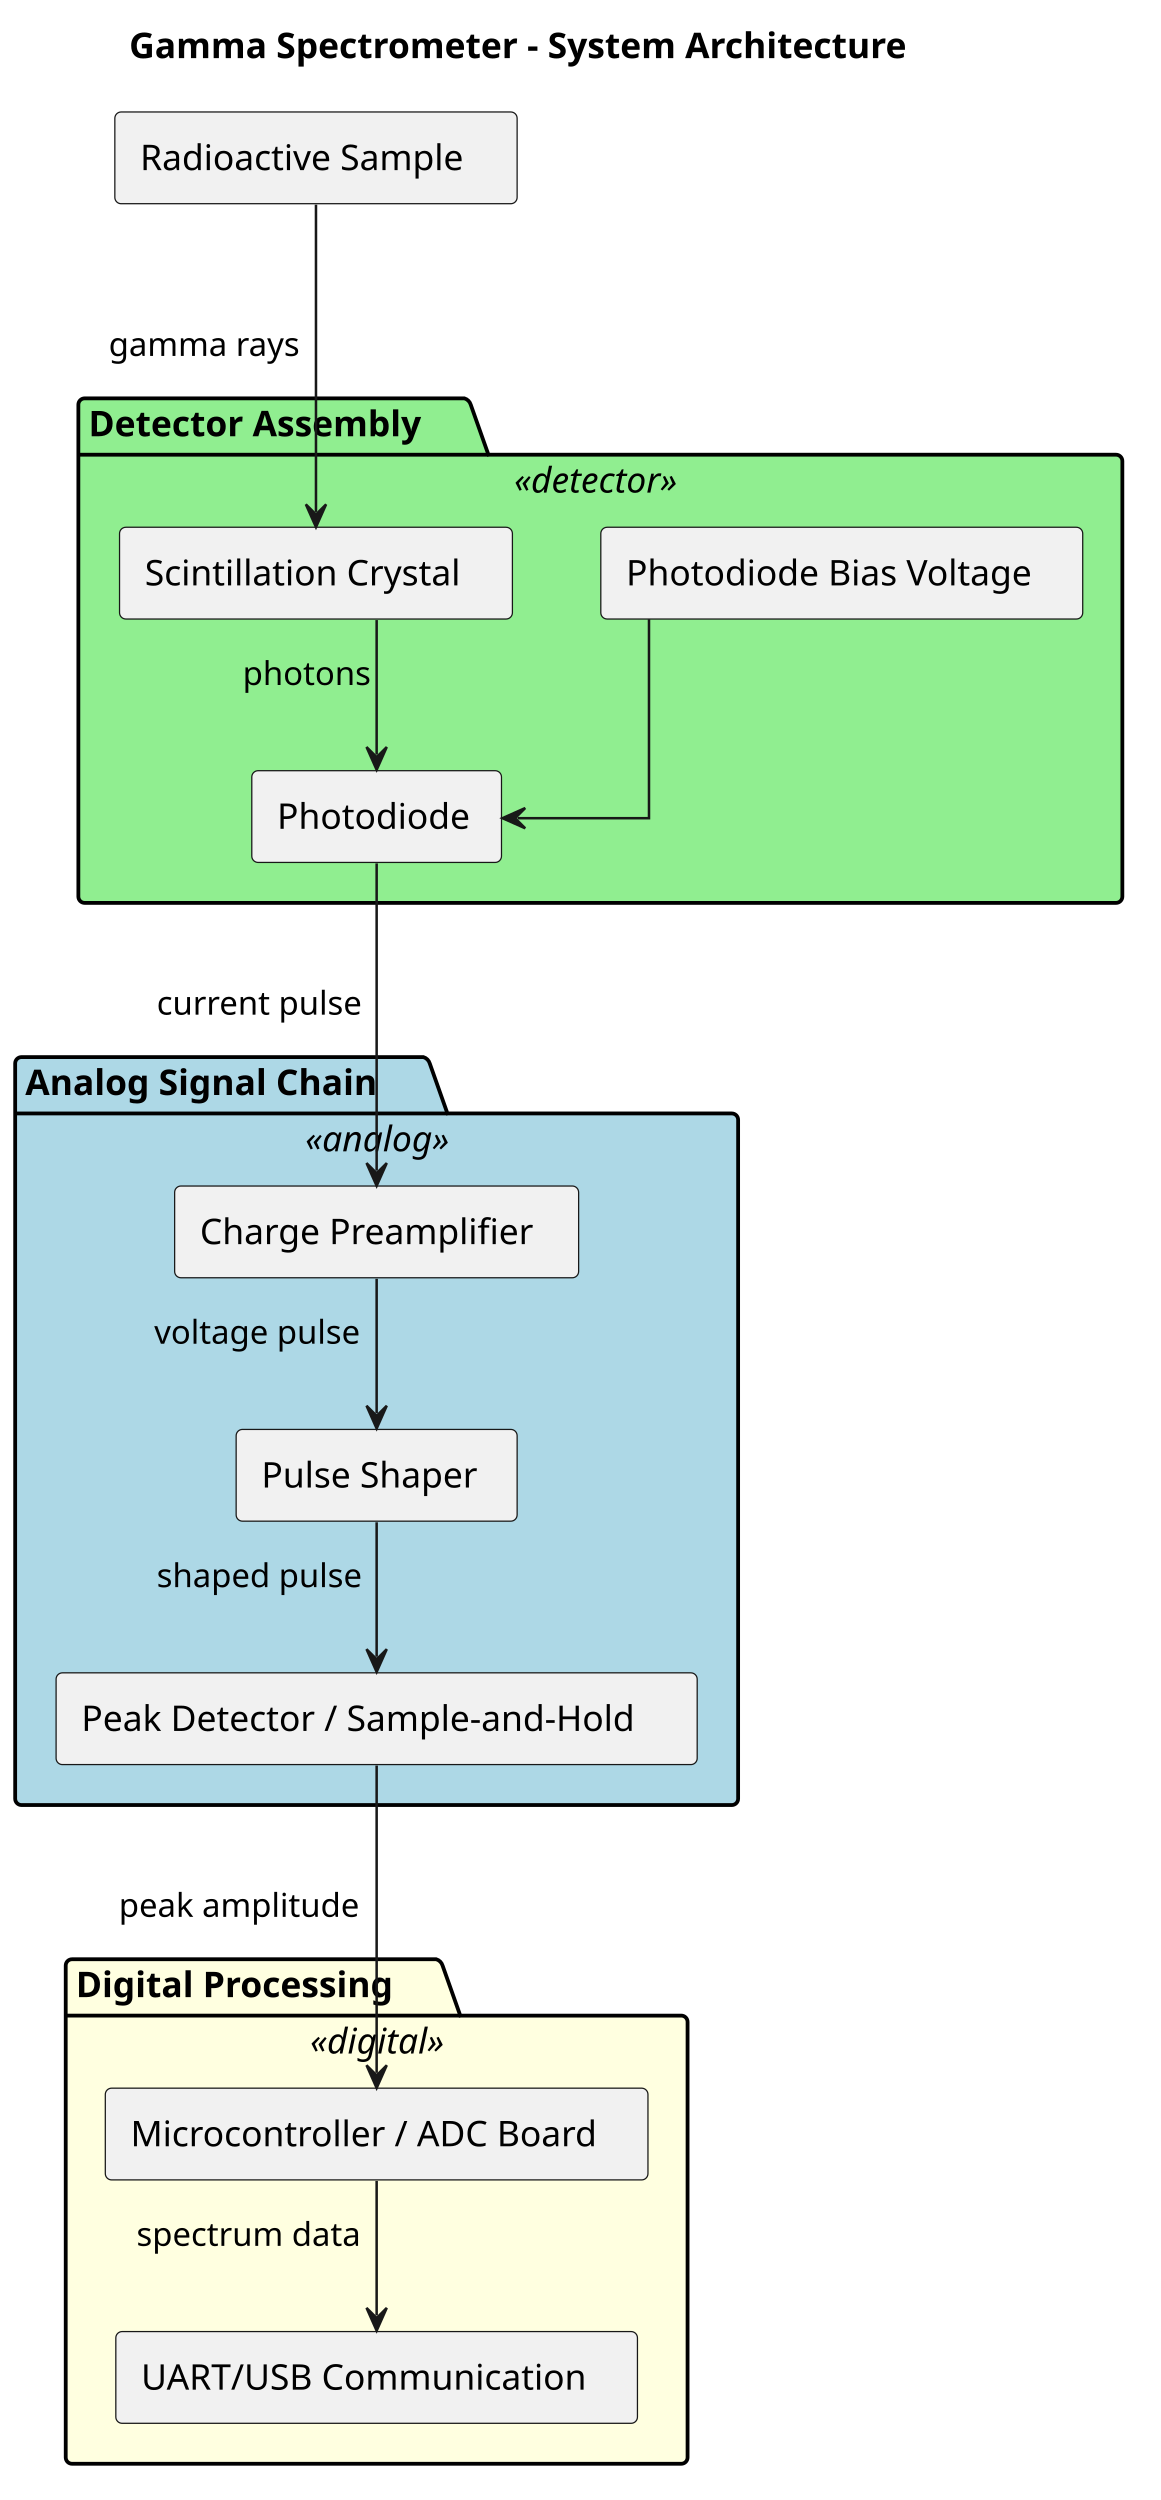
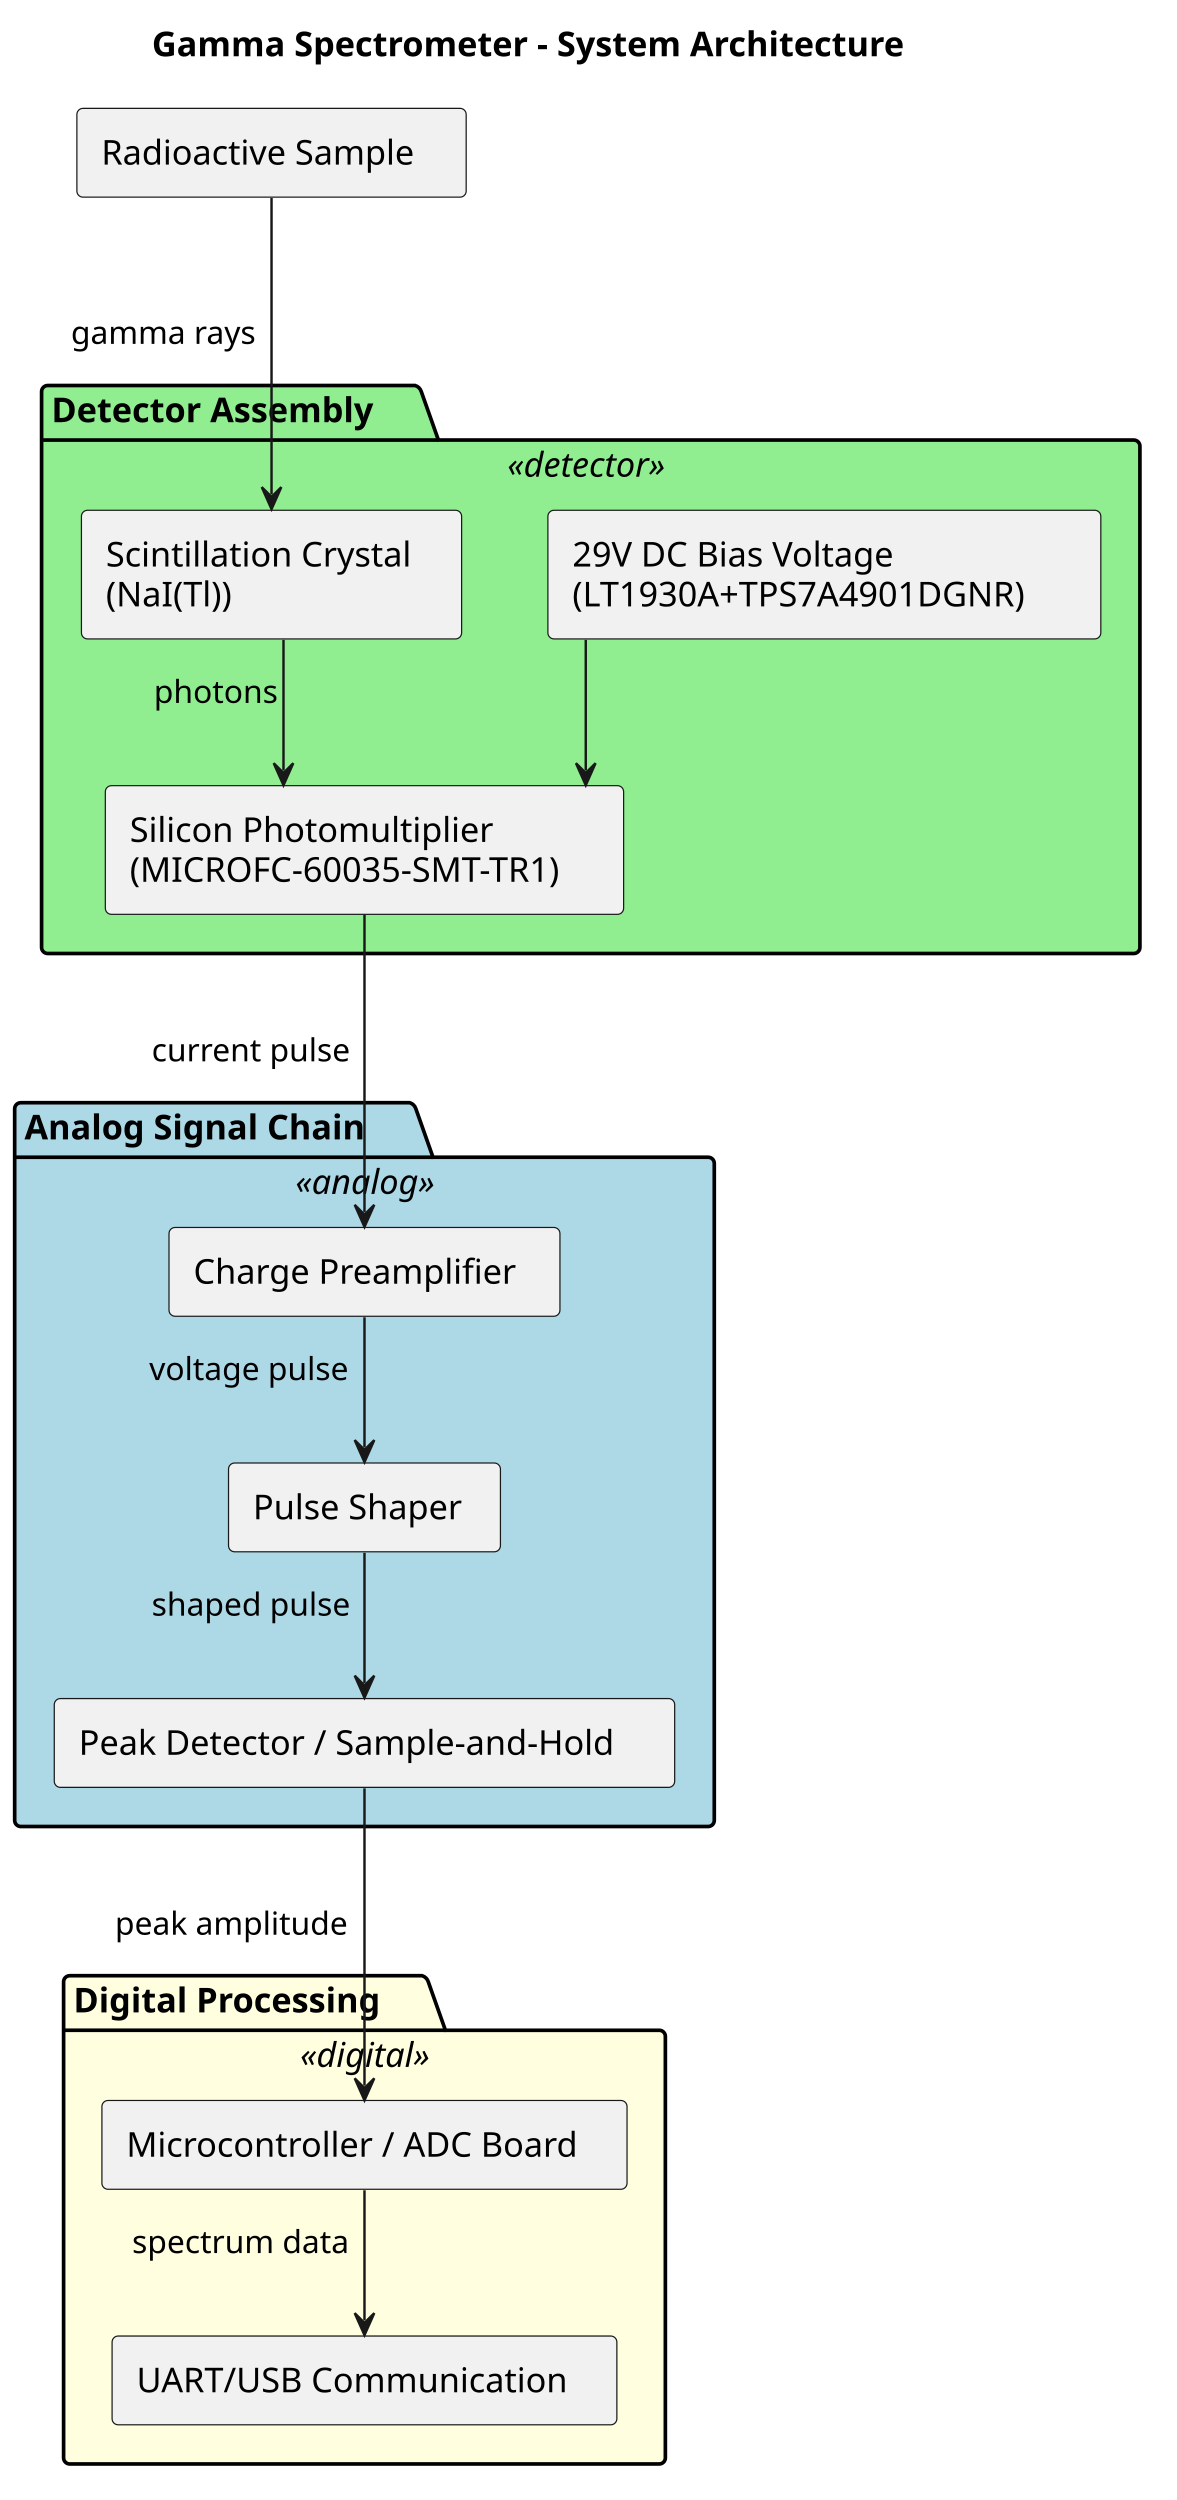
- <svg xmlns="http://www.w3.org/2000/svg" contentStyleType="text/css" data-diagram-type="DESCRIPTION" height="989px" preserveAspectRatio="none" style="width:459px;height:989px;background:#FFFFFF;" version="1.1" viewBox="0 0 459 989" width="459px" zoomAndPan="magnify">
+ <svg xmlns="http://www.w3.org/2000/svg" contentStyleType="text/css" data-diagram-type="DESCRIPTION" height="1022px" preserveAspectRatio="none" style="width:481px;height:1022px;background:#FFFFFF;" version="1.1" viewBox="0 0 481 1022" width="481px" zoomAndPan="magnify">
  <defs />
  <g>
    <g class="title" data-source-line="4">
-       <text fill="#000000" font-family="sans-serif" font-size="14" font-weight="700" lengthAdjust="spacing" textLength="349.822" x="51.089" y="22.995">Gamma Spectrometer - System Architecture</text>
+       <text fill="#000000" font-family="sans-serif" font-size="14" font-weight="700" lengthAdjust="spacing" textLength="349.822" x="62.089" y="22.995">Gamma Spectrometer - System Architecture</text>
    </g>
    <g class="cluster" data-qualified-name="Detector Assembly" data-source-line="14" id="ent0003">
-       <path d="M33.5,157.587 L183.722,157.587 A3.75,3.75 0 0 1 186.222,160.087 L193.222,179.884 L441.5,179.884 A2.5,2.5 0 0 1 444,182.384 L444,354.687 A2.5,2.5 0 0 1 441.5,357.187 L33.5,357.187 A2.5,2.5 0 0 1 31,354.687 L31,160.087 A2.5,2.5 0 0 1 33.5,157.587" fill="#90EE90" style="stroke:#000000;stroke-width:1.5;" />
-       <line style="stroke:#000000;stroke-width:1.5;" x1="31" x2="193.222" y1="179.884" y2="179.884" />
-       <text fill="#000000" font-family="sans-serif" font-size="14" font-weight="700" lengthAdjust="spacing" textLength="149.222" x="35" y="172.582">Detector Assembly</text>
-       <text fill="#000000" font-family="sans-serif" font-size="14" font-style="italic" lengthAdjust="spacing" textLength="76.241" x="203.379" y="194.879">«detector»</text>
+       <path d="M19.5,157.597 L169.722,157.597 A3.75,3.75 0 0 1 172.222,160.097 L179.222,179.894 L463.5,179.894 A2.5,2.5 0 0 1 466,182.394 L466,387.287 A2.5,2.5 0 0 1 463.5,389.787 L19.5,389.787 A2.5,2.5 0 0 1 17,387.287 L17,160.097 A2.5,2.5 0 0 1 19.5,157.597" fill="#90EE90" style="stroke:#000000;stroke-width:1.5;" />
+       <line style="stroke:#000000;stroke-width:1.5;" x1="17" x2="179.222" y1="179.894" y2="179.894" />
+       <text fill="#000000" font-family="sans-serif" font-size="14" font-weight="700" lengthAdjust="spacing" textLength="149.222" x="21" y="172.592">Detector Assembly</text>
+       <text fill="#000000" font-family="sans-serif" font-size="14" font-style="italic" lengthAdjust="spacing" textLength="76.241" x="207.379" y="194.889">«detector»</text>
    </g>
    <g class="cluster" data-qualified-name="Analog Signal Chain" data-source-line="20" id="ent0007">
-       <path d="M8.5,418.187 L167.506,418.187 A3.75,3.75 0 0 1 170.006,420.687 L177.006,440.484 L289.5,440.484 A2.5,2.5 0 0 1 292,442.984 L292,711.577 A2.5,2.5 0 0 1 289.5,714.077 L8.5,714.077 A2.5,2.5 0 0 1 6,711.577 L6,420.687 A2.5,2.5 0 0 1 8.5,418.187" fill="#ADD8E6" style="stroke:#000000;stroke-width:1.5;" />
-       <line style="stroke:#000000;stroke-width:1.5;" x1="6" x2="177.006" y1="440.484" y2="440.484" />
-       <text fill="#000000" font-family="sans-serif" font-size="14" font-weight="700" lengthAdjust="spacing" textLength="158.006" x="10" y="433.182">Analog Signal Chain</text>
-       <text fill="#000000" font-family="sans-serif" font-size="14" font-style="italic" lengthAdjust="spacing" textLength="64.504" x="120.748" y="455.479">«analog»</text>
+       <path d="M8.5,450.787 L167.506,450.787 A3.75,3.75 0 0 1 170.006,453.287 L177.006,473.084 L289.5,473.084 A2.5,2.5 0 0 1 292,475.584 L292,744.177 A2.5,2.5 0 0 1 289.5,746.677 L8.5,746.677 A2.5,2.5 0 0 1 6,744.177 L6,453.287 A2.5,2.5 0 0 1 8.5,450.787" fill="#ADD8E6" style="stroke:#000000;stroke-width:1.5;" />
+       <line style="stroke:#000000;stroke-width:1.5;" x1="6" x2="177.006" y1="473.084" y2="473.084" />
+       <text fill="#000000" font-family="sans-serif" font-size="14" font-weight="700" lengthAdjust="spacing" textLength="158.006" x="10" y="465.782">Analog Signal Chain</text>
+       <text fill="#000000" font-family="sans-serif" font-size="14" font-style="italic" lengthAdjust="spacing" textLength="64.504" x="120.748" y="488.079">«analog»</text>
    </g>
    <g class="cluster" data-qualified-name="Digital Processing" data-source-line="26" id="ent0011">
-       <path d="M28.5,775.077 L172.583,775.077 A3.75,3.75 0 0 1 175.083,777.577 L182.083,797.374 L269.5,797.374 A2.5,2.5 0 0 1 272,799.874 L272,972.167 A2.5,2.5 0 0 1 269.5,974.667 L28.5,974.667 A2.5,2.5 0 0 1 26,972.167 L26,777.577 A2.5,2.5 0 0 1 28.5,775.077" fill="#FFFFE0" style="stroke:#000000;stroke-width:1.5;" />
-       <line style="stroke:#000000;stroke-width:1.5;" x1="26" x2="182.083" y1="797.374" y2="797.374" />
-       <text fill="#000000" font-family="sans-serif" font-size="14" font-weight="700" lengthAdjust="spacing" textLength="143.083" x="30" y="790.072">Digital Processing</text>
-       <text fill="#000000" font-family="sans-serif" font-size="14" font-style="italic" lengthAdjust="spacing" textLength="60.642" x="122.679" y="812.369">«digital»</text>
+       <path d="M28.5,807.677 L172.583,807.677 A3.75,3.75 0 0 1 175.083,810.177 L182.083,829.974 L269.5,829.974 A2.5,2.5 0 0 1 272,832.474 L272,1004.767 A2.5,2.5 0 0 1 269.5,1007.267 L28.5,1007.267 A2.5,2.5 0 0 1 26,1004.767 L26,810.177 A2.5,2.5 0 0 1 28.5,807.677" fill="#FFFFE0" style="stroke:#000000;stroke-width:1.5;" />
+       <line style="stroke:#000000;stroke-width:1.5;" x1="26" x2="182.083" y1="829.974" y2="829.974" />
+       <text fill="#000000" font-family="sans-serif" font-size="14" font-weight="700" lengthAdjust="spacing" textLength="143.083" x="30" y="822.672">Digital Processing</text>
+       <text fill="#000000" font-family="sans-serif" font-size="14" font-style="italic" lengthAdjust="spacing" textLength="60.642" x="122.679" y="844.969">«digital»</text>
    </g>
    <g class="entity" data-qualified-name="Detector Assembly.Crystal" data-source-line="15" id="ent0004">
-       <rect fill="#F1F1F1" height="36.297" rx="2.5" ry="2.5" style="stroke:#181818;stroke-width:0.5;" width="155.42" x="47.29" y="208.587" />
-       <text fill="#000000" font-family="sans-serif" font-size="14" lengthAdjust="spacing" textLength="135.42" x="57.29" y="231.582">Scintillation Crystal</text>
+       <rect fill="#F1F1F1" height="52.594" rx="2.5" ry="2.5" style="stroke:#181818;stroke-width:0.5;" width="155.42" x="33.29" y="208.597" />
+       <text fill="#000000" font-family="sans-serif" font-size="14" lengthAdjust="spacing" textLength="135.42" x="43.29" y="231.592">Scintillation Crystal</text>
+       <text fill="#000000" font-family="sans-serif" font-size="14" lengthAdjust="spacing" textLength="57.47" x="43.29" y="247.889">(NaI(Tl))</text>
    </g>
    <g class="entity" data-qualified-name="Detector Assembly.Photodiode" data-source-line="16" id="ent0005">
-       <rect fill="#F1F1F1" height="36.297" rx="2.5" ry="2.5" style="stroke:#181818;stroke-width:0.5;" width="98.777" x="99.61" y="304.887" />
-       <text fill="#000000" font-family="sans-serif" font-size="14" lengthAdjust="spacing" textLength="78.777" x="109.61" y="327.882">Photodiode</text>
+       <rect fill="#F1F1F1" height="52.594" rx="2.5" ry="2.5" style="stroke:#181818;stroke-width:0.5;" width="211.878" x="43.06" y="321.187" />
+       <text fill="#000000" font-family="sans-serif" font-size="14" lengthAdjust="spacing" textLength="156.892" x="53.06" y="344.182">Silicon Photomultiplier</text>
+       <text fill="#000000" font-family="sans-serif" font-size="14" lengthAdjust="spacing" textLength="191.878" x="53.06" y="360.479">(MICROFC-60035-SMT-TR1)</text>
    </g>
    <g class="entity" data-qualified-name="Detector Assembly.Bias" data-source-line="17" id="ent0006">
-       <rect fill="#F1F1F1" height="36.297" rx="2.5" ry="2.5" style="stroke:#181818;stroke-width:0.5;" width="190.645" x="237.68" y="208.587" />
-       <text fill="#000000" font-family="sans-serif" font-size="14" lengthAdjust="spacing" textLength="170.645" x="247.68" y="231.582">Photodiode Bias Voltage</text>
+       <rect fill="#F1F1F1" height="52.594" rx="2.5" ry="2.5" style="stroke:#181818;stroke-width:0.5;" width="226.035" x="223.98" y="208.597" />
+       <text fill="#000000" font-family="sans-serif" font-size="14" lengthAdjust="spacing" textLength="144.266" x="233.98" y="231.592">29V DC Bias Voltage</text>
+       <text fill="#000000" font-family="sans-serif" font-size="14" lengthAdjust="spacing" textLength="206.035" x="233.98" y="247.889">(LT1930A+TPS7A4901DGNR)</text>
    </g>
    <g class="entity" data-qualified-name="Analog Signal Chain.Preamp" data-source-line="21" id="ent0008">
-       <rect fill="#F1F1F1" height="36.297" rx="2.5" ry="2.5" style="stroke:#181818;stroke-width:0.5;" width="159.815" x="69.09" y="469.187" />
-       <text fill="#000000" font-family="sans-serif" font-size="14" lengthAdjust="spacing" textLength="139.815" x="79.09" y="492.182">Charge Preamplifier</text>
+       <rect fill="#F1F1F1" height="36.297" rx="2.5" ry="2.5" style="stroke:#181818;stroke-width:0.5;" width="159.815" x="69.09" y="501.787" />
+       <text fill="#000000" font-family="sans-serif" font-size="14" lengthAdjust="spacing" textLength="139.815" x="79.09" y="524.782">Charge Preamplifier</text>
    </g>
    <g class="entity" data-qualified-name="Analog Signal Chain.Shaper" data-source-line="22" id="ent0009">
-       <rect fill="#F1F1F1" height="36.297" rx="2.5" ry="2.5" style="stroke:#181818;stroke-width:0.5;" width="111.157" x="93.42" y="565.477" />
-       <text fill="#000000" font-family="sans-serif" font-size="14" lengthAdjust="spacing" textLength="91.157" x="103.42" y="588.472">Pulse Shaper</text>
+       <rect fill="#F1F1F1" height="36.297" rx="2.5" ry="2.5" style="stroke:#181818;stroke-width:0.5;" width="111.157" x="93.42" y="598.077" />
+       <text fill="#000000" font-family="sans-serif" font-size="14" lengthAdjust="spacing" textLength="91.157" x="103.42" y="621.072">Pulse Shaper</text>
    </g>
    <g class="entity" data-qualified-name="Analog Signal Chain.PeakDetect" data-source-line="23" id="ent0010">
-       <rect fill="#F1F1F1" height="36.297" rx="2.5" ry="2.5" style="stroke:#181818;stroke-width:0.5;" width="253.618" x="22.19" y="661.777" />
-       <text fill="#000000" font-family="sans-serif" font-size="14" lengthAdjust="spacing" textLength="233.618" x="32.19" y="684.772">Peak Detector / Sample-and-Hold</text>
+       <rect fill="#F1F1F1" height="36.297" rx="2.5" ry="2.5" style="stroke:#181818;stroke-width:0.5;" width="253.618" x="22.19" y="694.377" />
+       <text fill="#000000" font-family="sans-serif" font-size="14" lengthAdjust="spacing" textLength="233.618" x="32.19" y="717.372">Peak Detector / Sample-and-Hold</text>
    </g>
    <g class="entity" data-qualified-name="Digital Processing.MCU" data-source-line="27" id="ent0012">
-       <rect fill="#F1F1F1" height="36.297" rx="2.5" ry="2.5" style="stroke:#181818;stroke-width:0.5;" width="214.674" x="41.66" y="826.077" />
-       <text fill="#000000" font-family="sans-serif" font-size="14" lengthAdjust="spacing" textLength="194.674" x="51.66" y="849.072">Microcontroller / ADC Board</text>
+       <rect fill="#F1F1F1" height="36.297" rx="2.5" ry="2.5" style="stroke:#181818;stroke-width:0.5;" width="214.674" x="41.66" y="858.677" />
+       <text fill="#000000" font-family="sans-serif" font-size="14" lengthAdjust="spacing" textLength="194.674" x="51.66" y="881.672">Microcontroller / ADC Board</text>
    </g>
    <g class="entity" data-qualified-name="Digital Processing.Comm" data-source-line="28" id="ent0013">
-       <rect fill="#F1F1F1" height="36.297" rx="2.5" ry="2.5" style="stroke:#181818;stroke-width:0.5;" width="206.355" x="45.82" y="922.367" />
-       <text fill="#000000" font-family="sans-serif" font-size="14" lengthAdjust="spacing" textLength="186.355" x="55.82" y="945.362">UART/USB Communication</text>
+       <rect fill="#F1F1F1" height="36.297" rx="2.5" ry="2.5" style="stroke:#181818;stroke-width:0.5;" width="206.355" x="45.82" y="954.967" />
+       <text fill="#000000" font-family="sans-serif" font-size="14" lengthAdjust="spacing" textLength="186.355" x="55.82" y="977.962">UART/USB Communication</text>
    </g>
    <g class="entity" data-qualified-name="Sample" data-source-line="12" id="ent0002">
-       <rect fill="#F1F1F1" height="36.297" rx="2.5" ry="2.5" style="stroke:#181818;stroke-width:0.5;" width="159.145" x="45.43" y="44.297" />
-       <text fill="#000000" font-family="sans-serif" font-size="14" lengthAdjust="spacing" textLength="139.145" x="55.43" y="67.292">Radioactive Sample</text>
+       <rect fill="#F1F1F1" height="36.297" rx="2.5" ry="2.5" style="stroke:#181818;stroke-width:0.5;" width="159.145" x="31.43" y="44.297" />
+       <text fill="#000000" font-family="sans-serif" font-size="14" lengthAdjust="spacing" textLength="139.145" x="41.43" y="67.292">Radioactive Sample</text>
    </g>
    <g class="link" data-entity-1="ent0002" data-entity-2="ent0004" data-link-type="dependency" data-source-line="32" id="lnk14">
-       <path d="M125,80.967 C125,112.687 125,171.027 125,202.527" fill="none" id="Sample-to-Crystal" style="stroke:#181818;stroke-width:1;" />
-       <polygon fill="#181818" points="125,208.527,129,199.527,125,203.527,121,199.527,125,208.527" style="stroke:#181818;stroke-width:1;" />
-       <text fill="#000000" font-family="sans-serif" font-size="13" lengthAdjust="spacing" textLength="81.421" x="43" y="140.814">gamma rays</text>
+       <path d="M111,80.897 C111,111.487 111,166.797 111,202.137" fill="none" id="Sample-to-Crystal" style="stroke:#181818;stroke-width:1;" />
+       <polygon fill="#181818" points="111,208.137,115,199.137,111,203.137,107,199.137,111,208.137" style="stroke:#181818;stroke-width:1;" />
+       <text fill="#000000" font-family="sans-serif" font-size="13" lengthAdjust="spacing" textLength="81.421" x="29" y="140.584">gamma rays</text>
    </g>
    <g class="link" data-entity-1="ent0004" data-entity-2="ent0005" data-link-type="dependency" data-source-line="33" id="lnk15">
-       <path d="M149,245.307 C149,262.357 149,281.487 149,298.527" fill="none" id="Crystal-to-Photodiode" style="stroke:#181818;stroke-width:1;" />
-       <polygon fill="#181818" points="149,304.527,153,295.527,149,299.527,145,295.527,149,304.527" style="stroke:#181818;stroke-width:1;" />
-       <text fill="#000000" font-family="sans-serif" font-size="13" lengthAdjust="spacing" textLength="52.508" x="96" y="270.984">photons</text>
+       <path d="M115.89,261.577 C115.89,279.527 115.89,297.087 115.89,314.997" fill="none" id="Crystal-to-Photodiode" style="stroke:#181818;stroke-width:1;" />
+       <polygon fill="#181818" points="115.89,320.997,119.89,311.997,115.89,315.997,111.89,311.997,115.89,320.997" style="stroke:#181818;stroke-width:1;" />
+       <text fill="#000000" font-family="sans-serif" font-size="13" lengthAdjust="spacing" textLength="52.508" x="62.89" y="287.354">photons</text>
    </g>
    <g class="link" data-entity-1="ent0005" data-entity-2="ent0008" data-link-type="dependency" data-source-line="34" id="lnk16">
-       <path d="M149,341.557 C149,373.287 149,431.617 149,463.117" fill="none" id="Photodiode-to-Preamp" style="stroke:#181818;stroke-width:1;" />
-       <polygon fill="#181818" points="149,469.117,153,460.117,149,464.117,145,460.117,149,469.117" style="stroke:#181818;stroke-width:1;" />
-       <text fill="#000000" font-family="sans-serif" font-size="13" lengthAdjust="spacing" textLength="86.417" x="62" y="401.404">current pulse</text>
+       <path d="M149,374.057 C149,409.387 149,464.937 149,495.547" fill="none" id="Photodiode-to-Preamp" style="stroke:#181818;stroke-width:1;" />
+       <polygon fill="#181818" points="149,501.547,153,492.547,149,496.547,145,492.547,149,501.547" style="stroke:#181818;stroke-width:1;" />
+       <text fill="#000000" font-family="sans-serif" font-size="13" lengthAdjust="spacing" textLength="86.417" x="62" y="433.874">current pulse</text>
    </g>
    <g class="link" data-entity-1="ent0008" data-entity-2="ent0009" data-link-type="dependency" data-source-line="35" id="lnk17">
-       <path d="M149,505.897 C149,522.947 149,542.087 149,559.117" fill="none" id="Preamp-to-Shaper" style="stroke:#181818;stroke-width:1;" />
-       <polygon fill="#181818" points="149,565.117,153,556.117,149,560.117,145,556.117,149,565.117" style="stroke:#181818;stroke-width:1;" />
-       <text fill="#000000" font-family="sans-serif" font-size="13" lengthAdjust="spacing" textLength="87.579" x="61" y="531.574">voltage pulse</text>
+       <path d="M149,538.497 C149,555.547 149,574.687 149,591.717" fill="none" id="Preamp-to-Shaper" style="stroke:#181818;stroke-width:1;" />
+       <polygon fill="#181818" points="149,597.717,153,588.717,149,592.717,145,588.717,149,597.717" style="stroke:#181818;stroke-width:1;" />
+       <text fill="#000000" font-family="sans-serif" font-size="13" lengthAdjust="spacing" textLength="87.579" x="61" y="564.174">voltage pulse</text>
    </g>
    <g class="link" data-entity-1="ent0009" data-entity-2="ent0010" data-link-type="dependency" data-source-line="36" id="lnk18">
-       <path d="M149,602.197 C149,619.247 149,638.377 149,655.417" fill="none" id="Shaper-to-PeakDetect" style="stroke:#181818;stroke-width:1;" />
-       <polygon fill="#181818" points="149,661.417,153,652.417,149,656.417,145,652.417,149,661.417" style="stroke:#181818;stroke-width:1;" />
-       <text fill="#000000" font-family="sans-serif" font-size="13" lengthAdjust="spacing" textLength="86.487" x="62" y="627.874">shaped pulse</text>
+       <path d="M149,634.797 C149,651.847 149,670.977 149,688.017" fill="none" id="Shaper-to-PeakDetect" style="stroke:#181818;stroke-width:1;" />
+       <polygon fill="#181818" points="149,694.017,153,685.017,149,689.017,145,685.017,149,694.017" style="stroke:#181818;stroke-width:1;" />
+       <text fill="#000000" font-family="sans-serif" font-size="13" lengthAdjust="spacing" textLength="86.487" x="62" y="660.474">shaped pulse</text>
    </g>
    <g class="link" data-entity-1="ent0010" data-entity-2="ent0012" data-link-type="dependency" data-source-line="37" id="lnk19">
-       <path d="M149,698.457 C149,730.177 149,788.507 149,820.017" fill="none" id="PeakDetect-to-MCU" style="stroke:#181818;stroke-width:1;" />
-       <polygon fill="#181818" points="149,826.017,153,817.017,149,821.017,145,817.017,149,826.017" style="stroke:#181818;stroke-width:1;" />
-       <text fill="#000000" font-family="sans-serif" font-size="13" lengthAdjust="spacing" textLength="101.569" x="47" y="758.304">peak amplitude</text>
+       <path d="M149,731.057 C149,762.777 149,821.107 149,852.617" fill="none" id="PeakDetect-to-MCU" style="stroke:#181818;stroke-width:1;" />
+       <polygon fill="#181818" points="149,858.617,153,849.617,149,853.617,145,849.617,149,858.617" style="stroke:#181818;stroke-width:1;" />
+       <text fill="#000000" font-family="sans-serif" font-size="13" lengthAdjust="spacing" textLength="101.569" x="47" y="790.904">peak amplitude</text>
    </g>
    <g class="link" data-entity-1="ent0012" data-entity-2="ent0013" data-link-type="dependency" data-source-line="38" id="lnk20">
-       <path d="M149,862.787 C149,879.837 149,898.977 149,916.007" fill="none" id="MCU-to-Comm" style="stroke:#181818;stroke-width:1;" />
-       <polygon fill="#181818" points="149,922.007,153,913.007,149,917.007,145,913.007,149,922.007" style="stroke:#181818;stroke-width:1;" />
-       <text fill="#000000" font-family="sans-serif" font-size="13" lengthAdjust="spacing" textLength="94.929" x="54" y="888.464">spectrum data</text>
+       <path d="M149,895.387 C149,912.437 149,931.577 149,948.607" fill="none" id="MCU-to-Comm" style="stroke:#181818;stroke-width:1;" />
+       <polygon fill="#181818" points="149,954.607,153,945.607,149,949.607,145,945.607,149,954.607" style="stroke:#181818;stroke-width:1;" />
+       <text fill="#000000" font-family="sans-serif" font-size="13" lengthAdjust="spacing" textLength="94.929" x="54" y="921.064">spectrum data</text>
    </g>
    <g class="link" data-entity-1="ent0006" data-entity-2="ent0005" data-link-type="dependency" data-source-line="41" id="lnk21">
-       <path d="M256.74,244.967 C256.74,273.047 256.74,323.667 256.74,323.667 C256.74,323.667 233,323.667 204.77,323.667" fill="none" id="Bias-to-Photodiode" style="stroke:#181818;stroke-width:1;" />
-       <polygon fill="#181818" points="198.77,323.667,207.77,327.667,203.77,323.667,207.77,319.667,198.77,323.667" style="stroke:#181818;stroke-width:1;" />
+       <path d="M239.46,261.577 C239.46,279.527 239.46,297.087 239.46,314.997" fill="none" id="Bias-to-Photodiode" style="stroke:#181818;stroke-width:1;" />
+       <polygon fill="#181818" points="239.46,320.997,243.46,311.997,239.46,315.997,235.46,311.997,239.46,320.997" style="stroke:#181818;stroke-width:1;" />
    </g>
  </g>
</svg>
